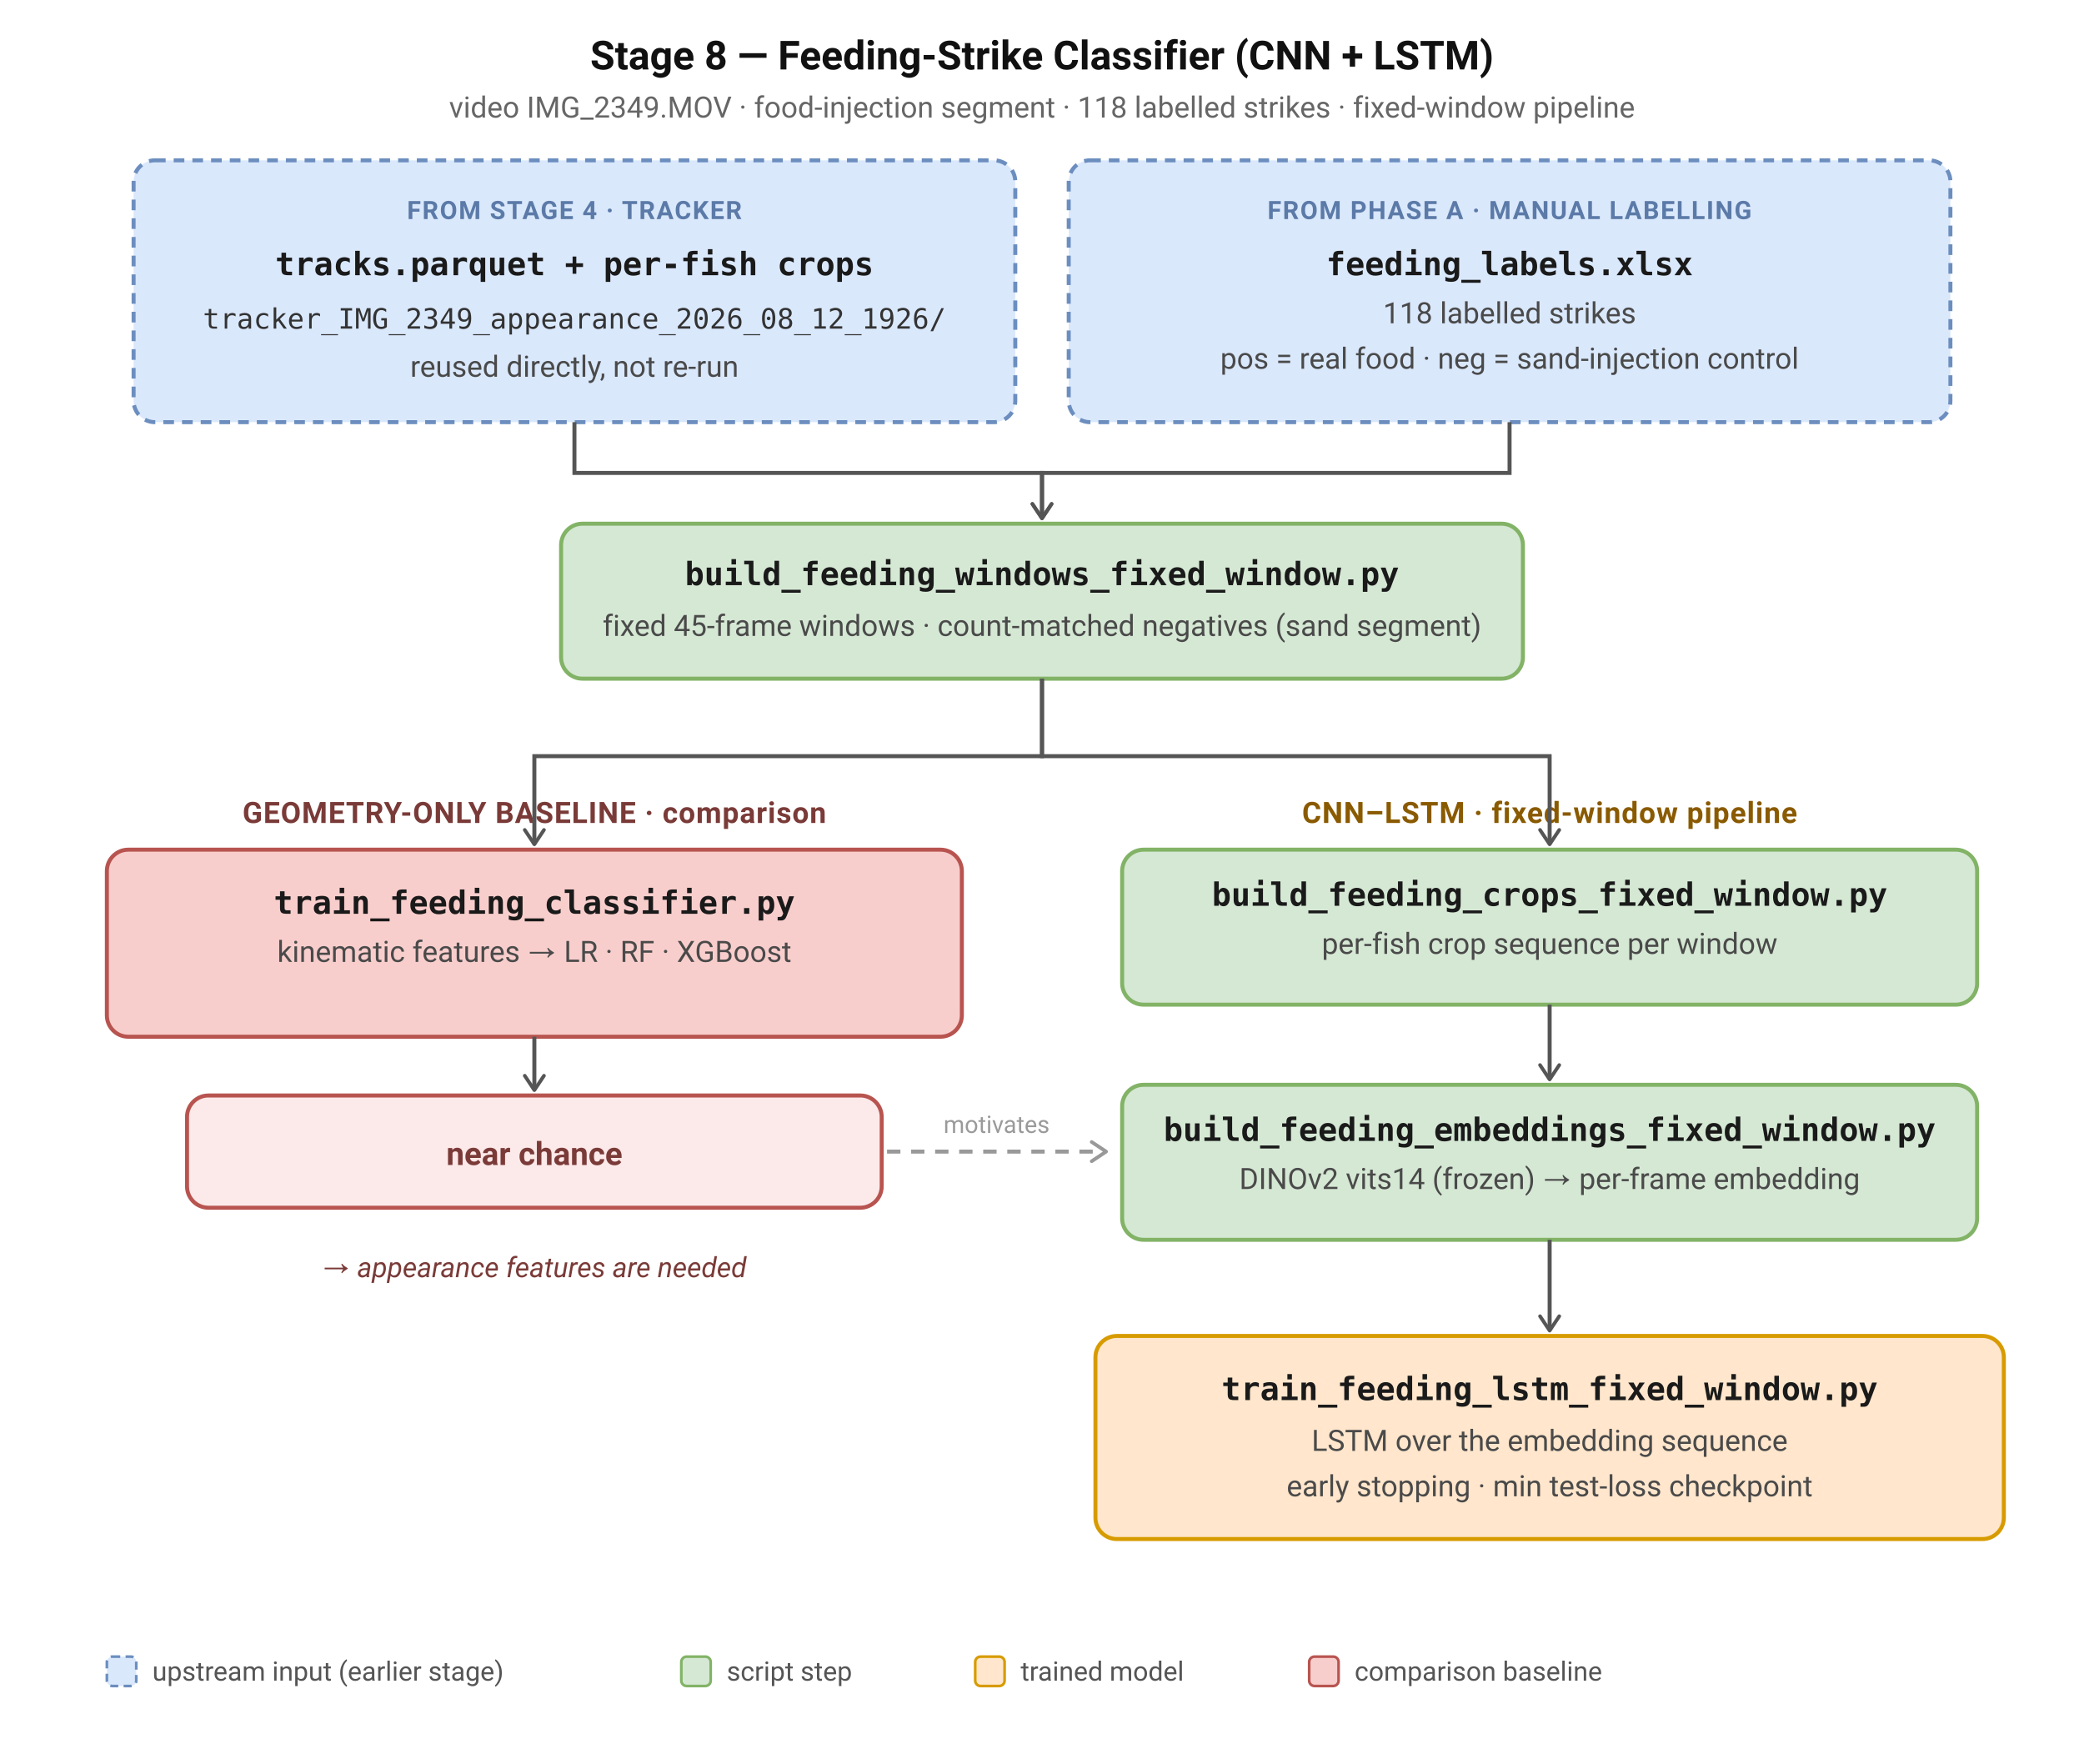
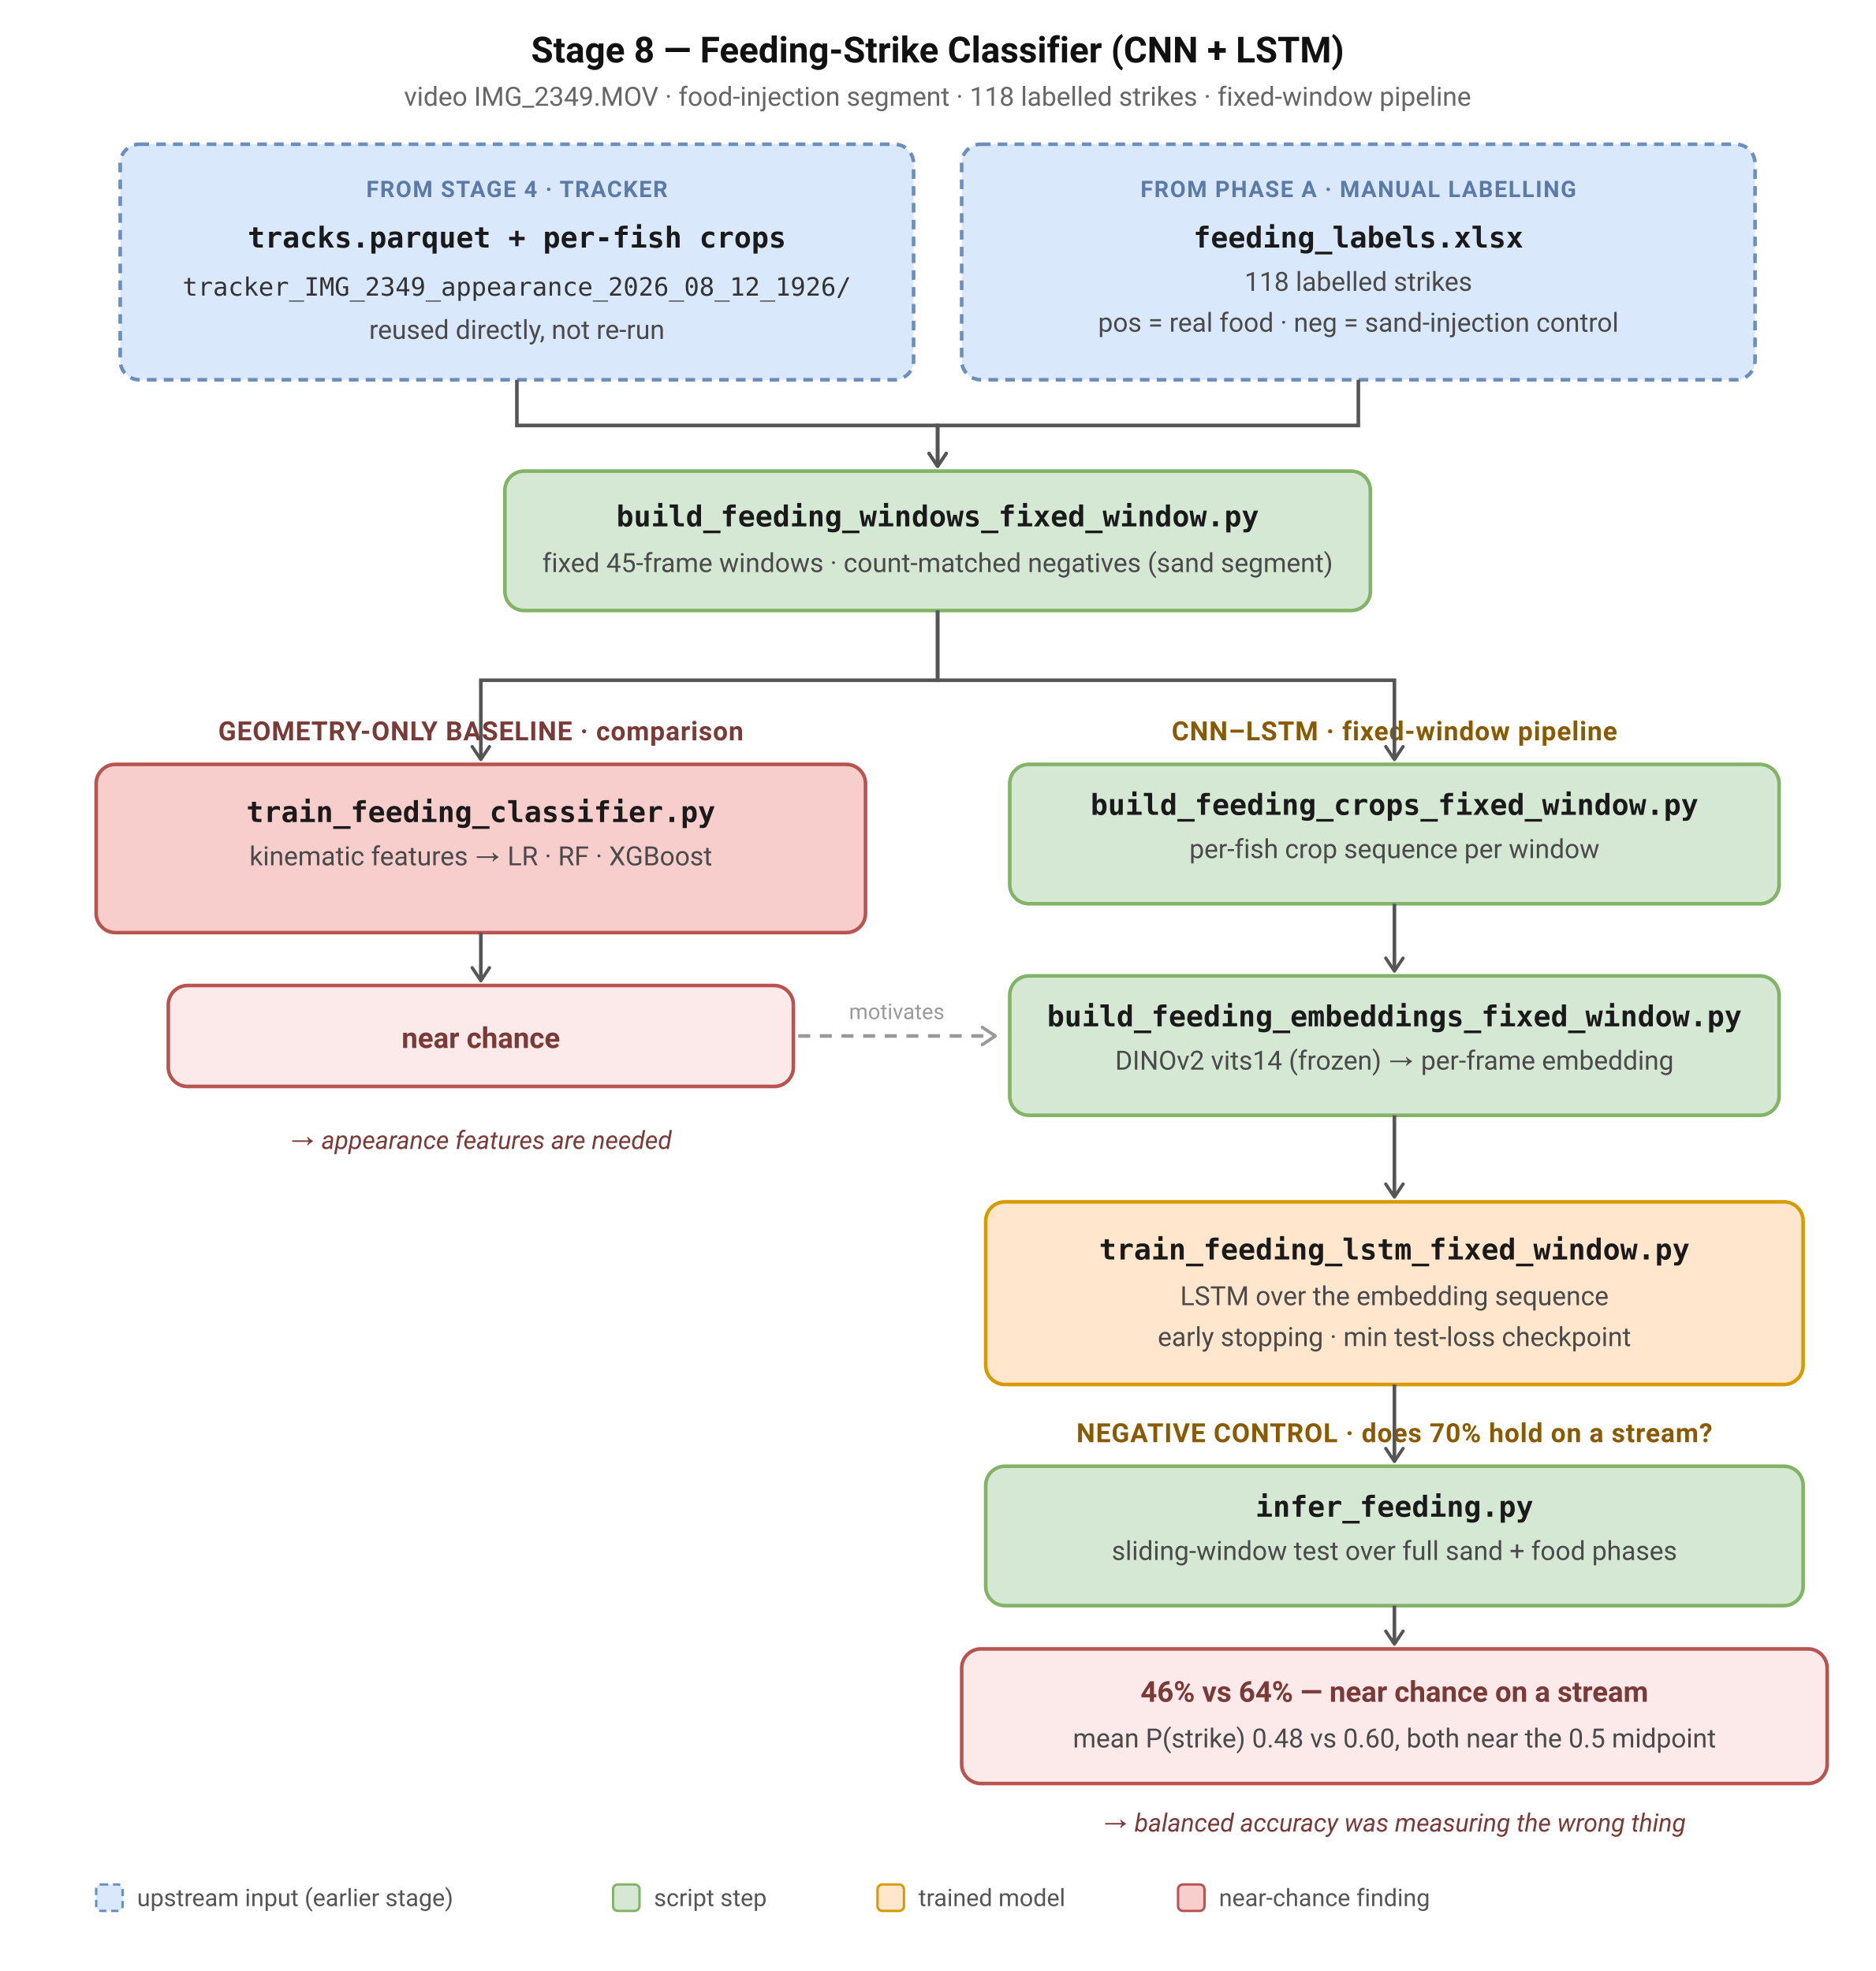
- <svg xmlns="http://www.w3.org/2000/svg" width="100%" viewBox="0 0 780 660" role="img">
+ <svg xmlns="http://www.w3.org/2000/svg" width="100%" viewBox="0 0 780 820" role="img">
  <defs>
    <marker id="arrow" viewBox="0 0 10 10" refX="8" refY="5" markerWidth="6" markerHeight="6" orient="auto-start-reverse">
      <path d="M2 1L8 5L2 9" fill="none" stroke="context-stroke" stroke-width="1.5" stroke-linecap="round" stroke-linejoin="round" />
    </marker>
    <style>
      text { font-family: -apple-system, "Segoe UI", Roboto, Helvetica, Arial, sans-serif; text-anchor: middle; }
      .d-title { font-size: 15px; font-weight: 700; fill: #111; }
      .d-sub { font-size: 11px; fill: #666; }
      .name { font-family: ui-monospace, SFMono-Regular, Menlo, Consolas, monospace; font-size: 12px; font-weight: 600; fill: #1a1a1a; }
      .name-sm { font-family: ui-monospace, SFMono-Regular, Menlo, Consolas, monospace; font-size: 10.5px; fill: #333; }
      .desc { font-size: 11px; fill: #4a4a4a; }
      .kept { font-size: 12px; font-weight: 700; fill: #8a5a00; }
      .bl-res { font-size: 12px; font-weight: 700; fill: #7a3b38; }
      .col-head-bl { font-size: 11px; font-weight: 700; fill: #7a3b38; letter-spacing: 0.3px; }
      .col-head-ml { font-size: 11px; font-weight: 700; fill: #8a5a00; letter-spacing: 0.3px; }
      .note { font-size: 10.5px; font-style: italic; fill: #7a3b38; }
      .tiny { font-size: 9px; fill: #9a9a9a; }
      .prov { font-size: 9.5px; font-weight: 700; fill: #5b7aa8; letter-spacing: 0.5px; }
      .legend { font-size: 10px; fill: #555; text-anchor: start; }
      .box { stroke-width: 1.5; }
    </style>
  </defs>
  <text class="d-title" x="390" y="26">Stage 8 — Feeding-Strike Classifier (CNN + LSTM)</text>
  <text class="d-sub" x="390" y="44">video IMG_2349.MOV · food-injection segment · 118 labelled strikes · fixed-window pipeline</text>
  <rect class="box" x="50" y="60" width="330" height="98" rx="8" fill="#dae8fc" stroke="#6c8ebf" stroke-dasharray="4 3" />
  <text class="prov" x="215" y="82">FROM STAGE 4 · TRACKER</text>
  <text class="name" x="215" y="103">tracks.parquet  +  per-fish crops</text>
  <text class="name-sm" x="215" y="123">tracker_IMG_2349_appearance_2026_08_12_1926/</text>
  <text class="desc" x="215" y="141">reused directly, not re-run</text>
  <rect class="box" x="400" y="60" width="330" height="98" rx="8" fill="#dae8fc" stroke="#6c8ebf" stroke-dasharray="4 3" />
  <text class="prov" x="565" y="82">FROM PHASE A · MANUAL LABELLING</text>
  <text class="name" x="565" y="103">feeding_labels.xlsx</text>
  <text class="desc" x="565" y="121">118 labelled strikes</text>
  <text class="desc" x="565" y="138">pos = real food · neg = sand-injection control</text>
  <rect class="box" x="210" y="196" width="360" height="58" rx="8" fill="#d5e8d4" stroke="#82b366" />
  <text class="name" x="390" y="219">build_feeding_windows_fixed_window.py</text>
  <text class="desc" x="390" y="238">fixed 45-frame windows · count-matched negatives (sand segment)</text>
  <text class="col-head-bl" x="200" y="308">GEOMETRY-ONLY BASELINE · comparison</text>
  <rect class="box" x="40" y="318" width="320" height="70" rx="8" fill="#f8cecc" stroke="#b85450" />
  <text class="name" x="200" y="342">train_feeding_classifier.py</text>
  <text class="desc" x="200" y="360">kinematic features → LR · RF · XGBoost</text>
  <rect class="box" x="70" y="410" width="260" height="42" rx="8" fill="#fce9e9" stroke="#b85450" />
  <text class="bl-res" x="200" y="436">near chance</text>
  <text class="note" x="200" y="478">→ appearance features are needed</text>
  <text class="col-head-ml" x="580" y="308">CNN–LSTM · fixed-window pipeline</text>
  <rect class="box" x="420" y="318" width="320" height="58" rx="8" fill="#d5e8d4" stroke="#82b366" />
  <text class="name" x="580" y="339">build_feeding_crops_fixed_window.py</text>
  <text class="desc" x="580" y="357">per-fish crop sequence per window</text>
  <rect class="box" x="420" y="406" width="320" height="58" rx="8" fill="#d5e8d4" stroke="#82b366" />
  <text class="name" x="580" y="427">build_feeding_embeddings_fixed_window.py</text>
  <text class="desc" x="580" y="445">DINOv2 vits14 (frozen) → per-frame embedding</text>
  <rect class="box" x="410" y="500" width="340" height="76" rx="8" fill="#ffe6cc" stroke="#d79b00" />
  <text class="name" x="580" y="524">train_feeding_lstm_fixed_window.py</text>
  <text class="desc" x="580" y="543">LSTM over the embedding sequence</text>
  <text class="desc" x="580" y="560">early stopping · min test-loss checkpoint</text>
+   <text class="col-head-ml" x="580" y="600">NEGATIVE CONTROL · does 70% hold on a stream?</text>
+   <rect class="box" x="410" y="610" width="340" height="58" rx="8" fill="#d5e8d4" stroke="#82b366" />
+   <text class="name" x="580" y="631">infer_feeding.py</text>
+   <text class="desc" x="580" y="649">sliding-window test over full sand + food phases</text>
+   <rect class="box" x="400" y="686" width="360" height="56" rx="8" fill="#fce9e9" stroke="#b85450" />
+   <text class="bl-res" x="580" y="708">46% vs 64% — near chance on a stream</text>
+   <text class="desc" x="580" y="727">mean P(strike) 0.48 vs 0.60, both near the 0.5 midpoint</text>
+   <text class="note" x="580" y="762">→ balanced accuracy was measuring the wrong thing</text>
  <g fill="none" stroke="#555" stroke-width="1.5">
    <polyline points="215,158 215,177 390,177 390,194" marker-end="url(#arrow)" />
    <polyline points="565,158 565,177 390,177 390,194" marker-end="url(#arrow)" />
    <polyline points="390,254 390,283 200,283 200,316" marker-end="url(#arrow)" />
    <polyline points="390,254 390,283 580,283 580,316" marker-end="url(#arrow)" />
    <polyline points="200,388 200,408" marker-end="url(#arrow)" />
    <polyline points="580,376 580,404" marker-end="url(#arrow)" />
    <polyline points="580,464 580,498" marker-end="url(#arrow)" />
    <polyline points="332,431 414,431" stroke="#999" stroke-dasharray="5 4" marker-end="url(#arrow)" />
+     <polyline points="580,576 580,608" marker-end="url(#arrow)" />
+     <polyline points="580,668 580,684" marker-end="url(#arrow)" />
  </g>
  <text class="tiny" x="373" y="424">motivates</text>
  <g>
-     <rect x="40" y="620" width="11" height="11" rx="2" fill="#dae8fc" stroke="#6c8ebf" stroke-dasharray="3 2" />
-     <text class="legend" x="57" y="629">upstream input (earlier stage)</text>
-     <rect x="255" y="620" width="11" height="11" rx="2" fill="#d5e8d4" stroke="#82b366" />
-     <text class="legend" x="272" y="629">script step</text>
-     <rect x="365" y="620" width="11" height="11" rx="2" fill="#ffe6cc" stroke="#d79b00" />
-     <text class="legend" x="382" y="629">trained model</text>
-     <rect x="490" y="620" width="11" height="11" rx="2" fill="#f8cecc" stroke="#b85450" />
-     <text class="legend" x="507" y="629">comparison baseline</text>
+     <rect x="40" y="784" width="11" height="11" rx="2" fill="#dae8fc" stroke="#6c8ebf" stroke-dasharray="3 2" />
+     <text class="legend" x="57" y="793">upstream input (earlier stage)</text>
+     <rect x="255" y="784" width="11" height="11" rx="2" fill="#d5e8d4" stroke="#82b366" />
+     <text class="legend" x="272" y="793">script step</text>
+     <rect x="365" y="784" width="11" height="11" rx="2" fill="#ffe6cc" stroke="#d79b00" />
+     <text class="legend" x="382" y="793">trained model</text>
+     <rect x="490" y="784" width="11" height="11" rx="2" fill="#f8cecc" stroke="#b85450" />
+     <text class="legend" x="507" y="793">near-chance finding</text>
  </g>
</svg>
